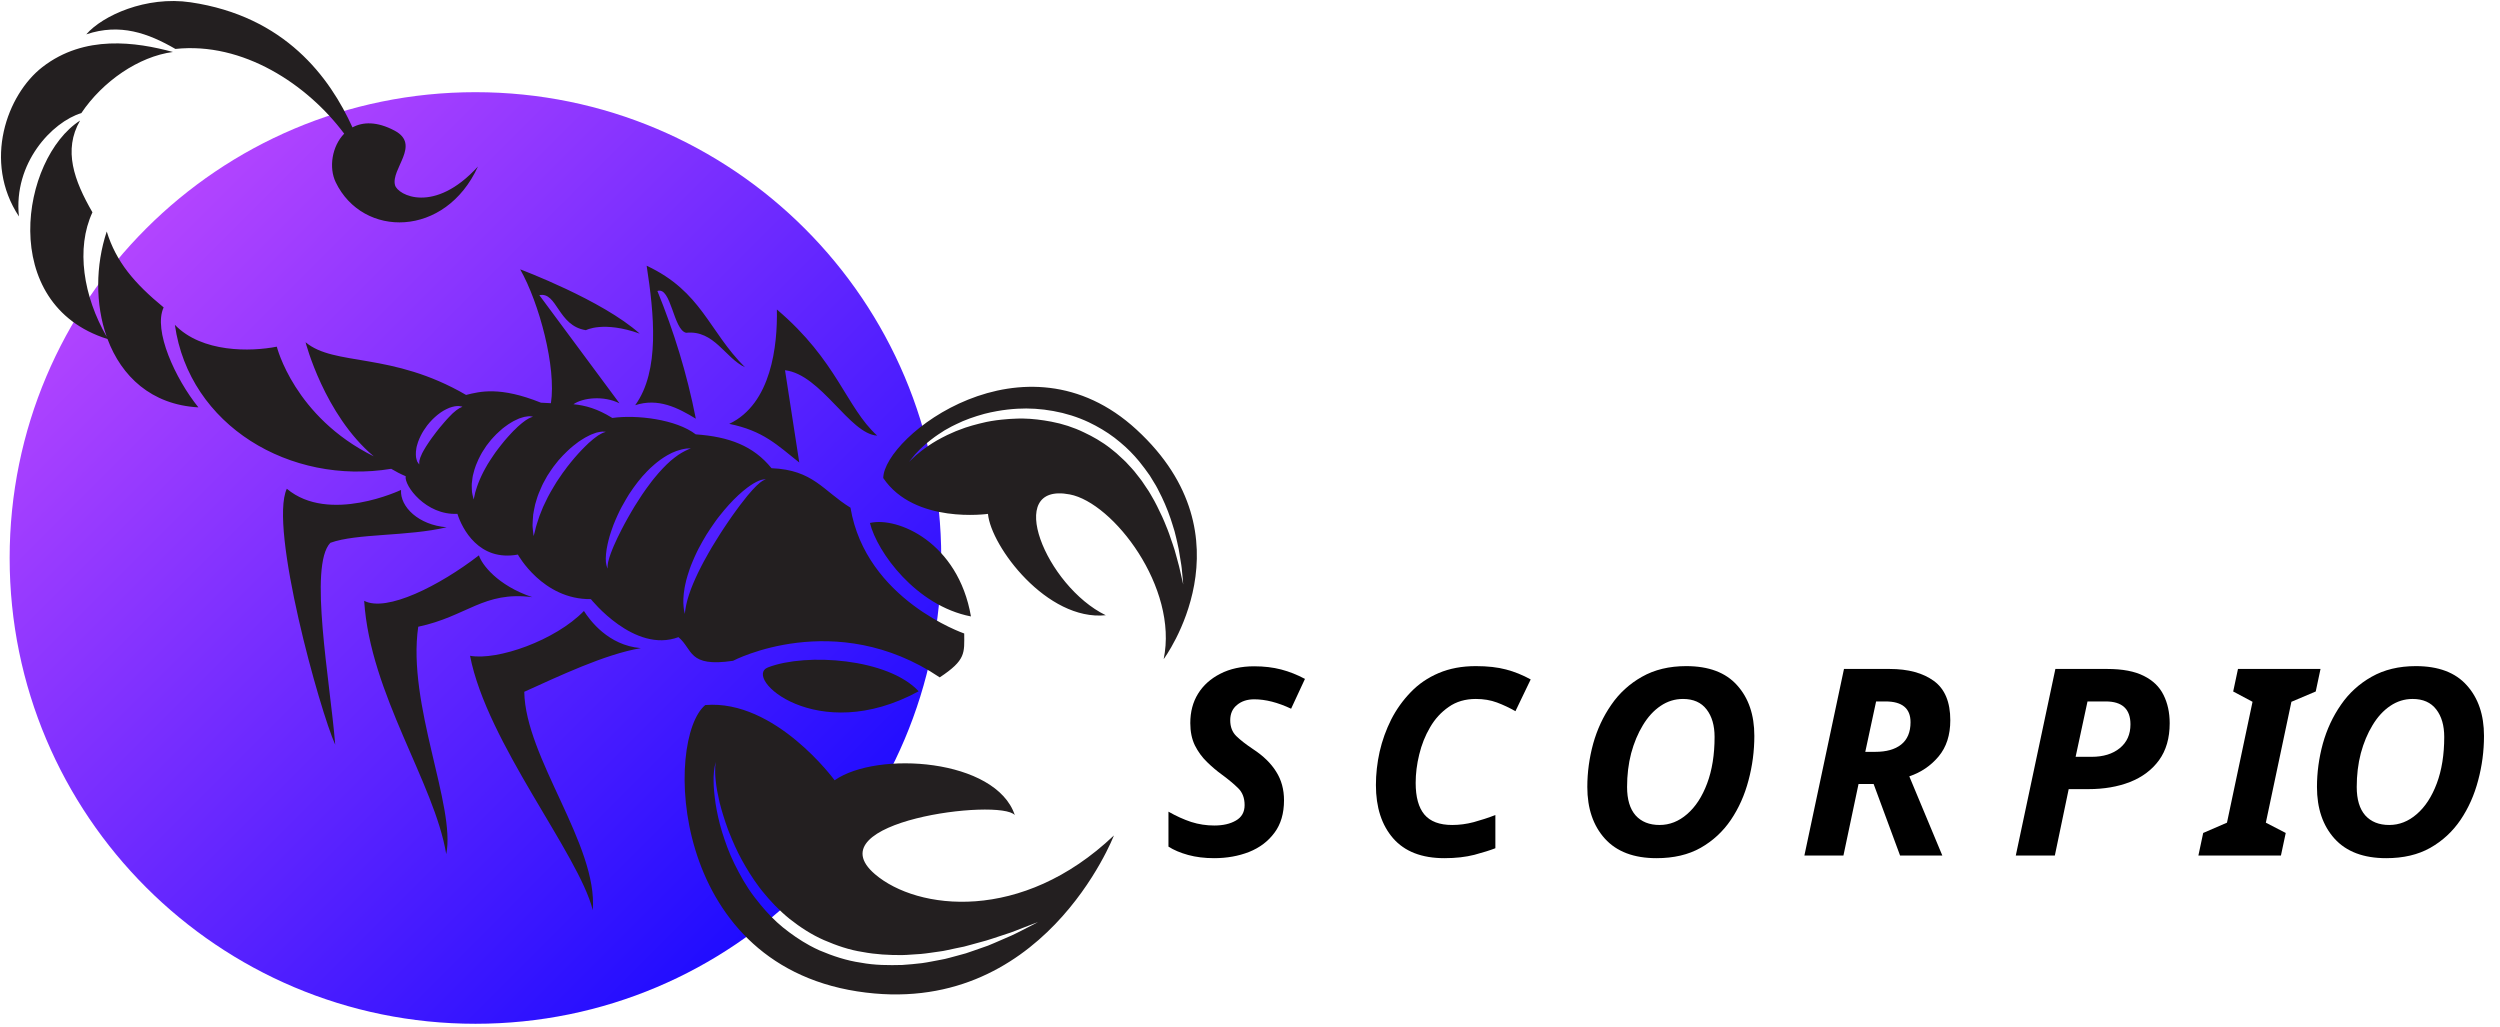
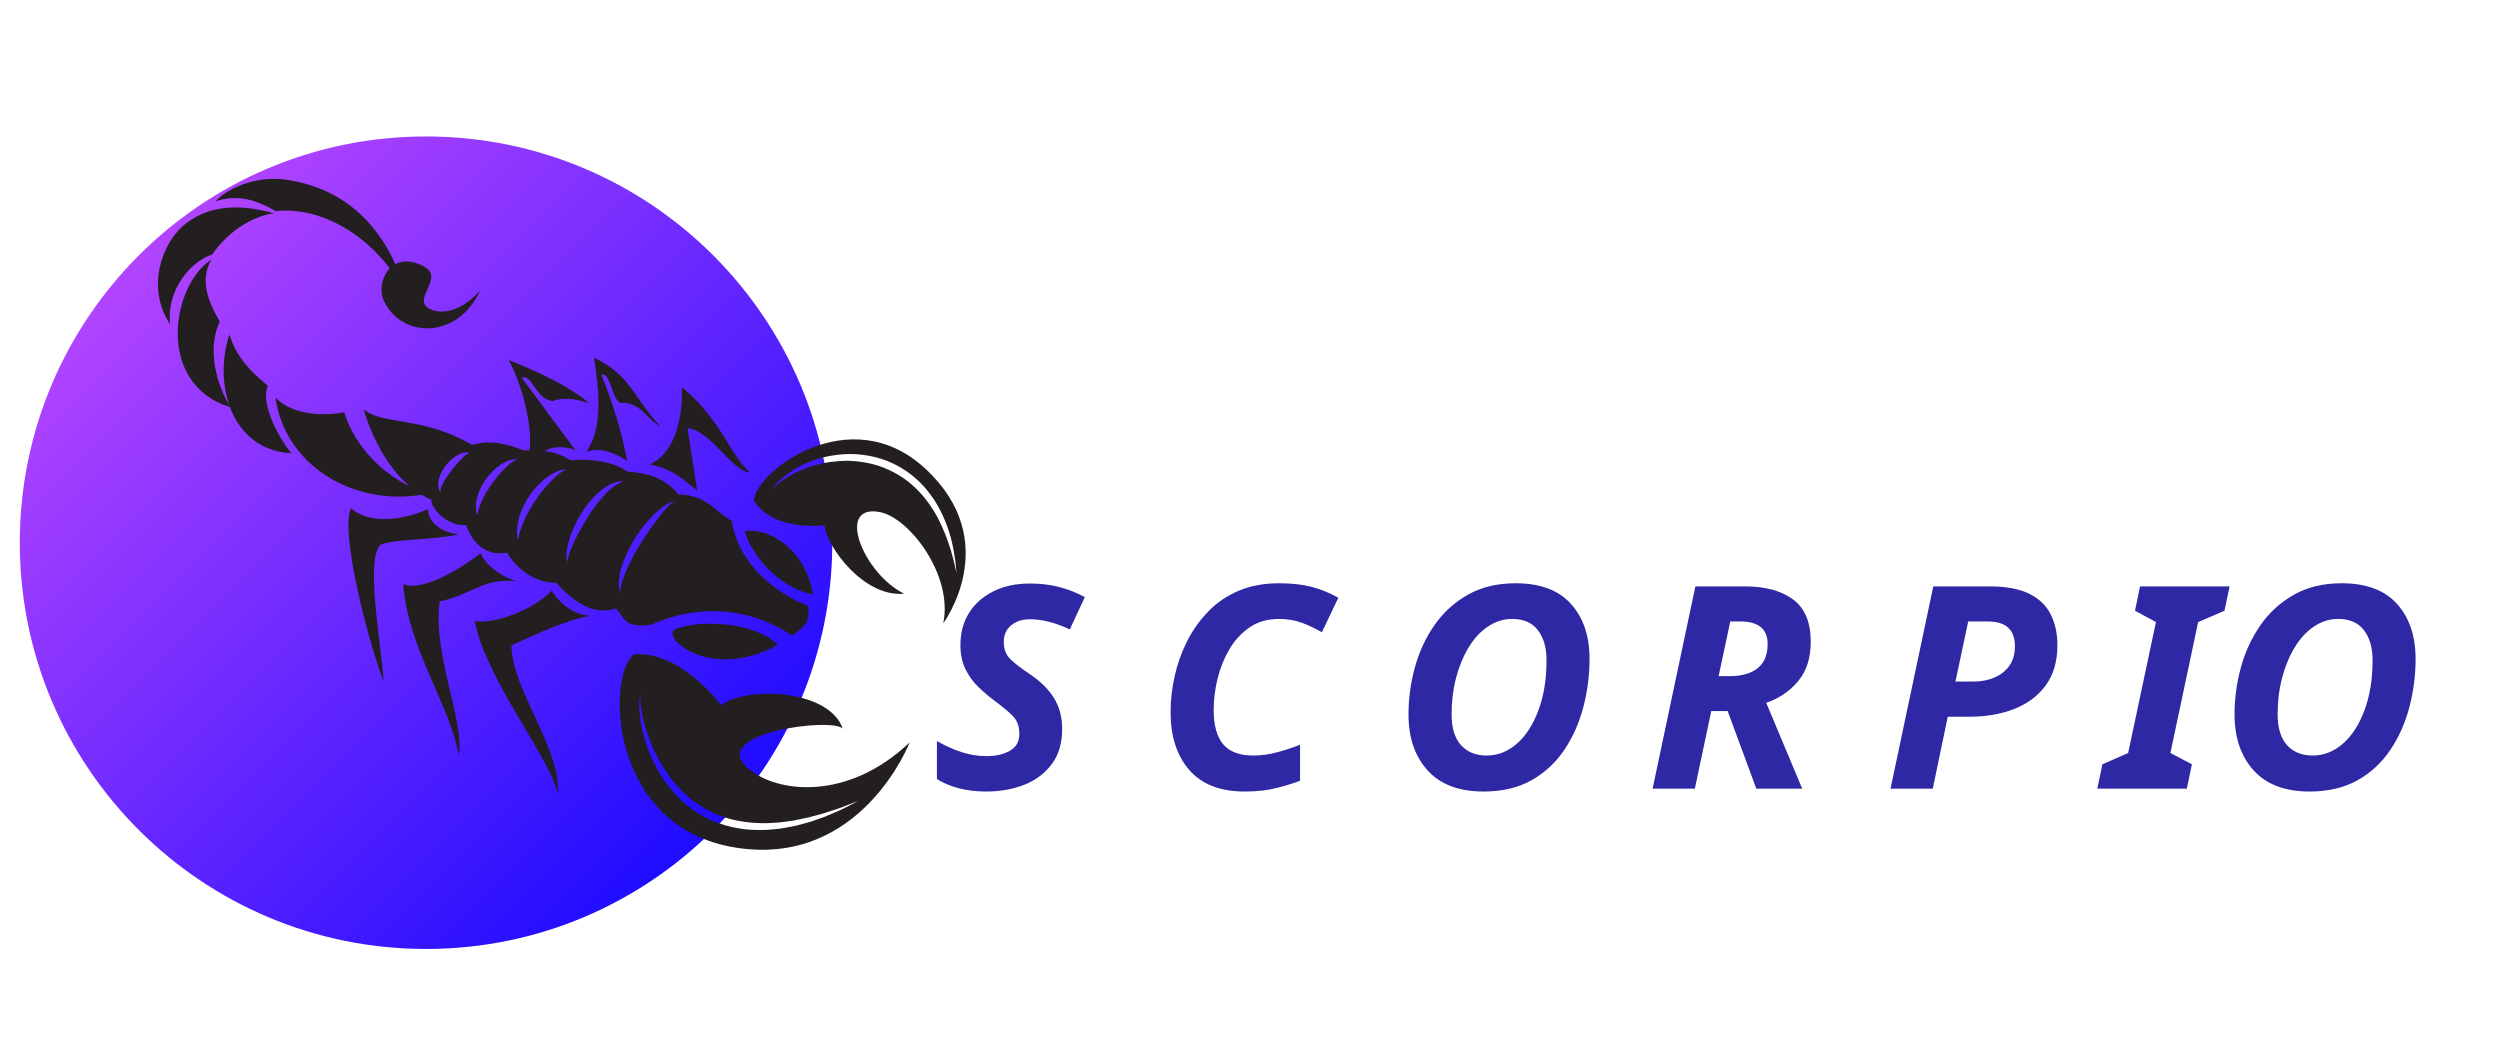
- <svg xmlns="http://www.w3.org/2000/svg" version="1.1" width="614" height="252" viewBox="0 0 614 252" xml:space="preserve">
+ <svg xmlns="http://www.w3.org/2000/svg" version="1.1" width="600" height="250" viewBox="0 0 600 250" xml:space="preserve">
  <defs>
</defs>
-   <rect x="0" y="0" width="100%" height="100%" fill="rgba(255, 255, 255, 1)" />
-   <g transform="matrix(1.76 0 0 1.76 116.77 137.04)">
-     <linearGradient id="SVGID_58" gradientUnits="userSpaceOnUse" gradientTransform="matrix(1 0 0 1 -65 -65)" x1="0" y1="0" x2="130" y2="130">
+   <rect x="0" y="0" width="100%" height="100%" fill="rgba(255, 255, 255, 0)" />
+   <g transform="matrix(1.5 0 0 1.5 102.25 130.25)">
+     <linearGradient id="SVGID_5" gradientUnits="userSpaceOnUse" gradientTransform="matrix(1 0 0 1 -65 -65)" x1="0" y1="0" x2="130" y2="130">
      <stop offset="0%" style="stop-color:rgb(209,80,255);stop-opacity: 1" />
      <stop offset="100%" style="stop-color:rgb(0,0,255);stop-opacity: 1" />
    </linearGradient>
-     <circle style="stroke: none; stroke-width: 1; stroke-dasharray: none; stroke-linecap: butt; stroke-dashoffset: 0; stroke-linejoin: miter; stroke-miterlimit: 4; fill: url(#SVGID_58); fill-rule: nonzero; opacity: 1;" cx="0" cy="0" r="65" />
+     <circle style="stroke: none; stroke-width: 1; stroke-dasharray: none; stroke-linecap: butt; stroke-dashoffset: 0; stroke-linejoin: miter; stroke-miterlimit: 4; fill: url(#SVGID_5); fill-rule: nonzero; opacity: 1;" cx="0" cy="0" r="65" />
  </g>
-   <g transform="matrix(0.5 0 0 -0.5 147.1 122.24)" clip-path="url(#CLIPPATH_374)">
-     <clipPath id="CLIPPATH_374">
+   <g transform="matrix(0.33 0 0 -0.33 134.84 123.43)" clip-path="url(#CLIPPATH_8)">
+     <clipPath id="CLIPPATH_8">
      <path transform="matrix(1 0 0 1 0.32 -27.62) translate(-300, -300)" d="M 0 600 H 600 V 0 H 0 Z" stroke-linecap="round" />
    </clipPath>
    <path style="stroke: none; stroke-width: 1; stroke-dasharray: none; stroke-linecap: butt; stroke-dashoffset: 0; stroke-linejoin: miter; stroke-miterlimit: 4; fill: rgb(35,31,32); fill-rule: nonzero; opacity: 1;" transform=" translate(-299.68, -327.62)" d="m 573.847 323.469 c -0.435 0.852 -0.872 1.704 -1.333 2.563 c -1.268 2.145 -2.415 4.438 -3.955 6.54 c -0.362 0.54 -0.731 1.092 -1.096 1.638 c -0.366 0.545 -0.729 1.085 -1.097 1.635 c -0.389 0.537 -0.799 1.063 -1.213 1.587 c -0.413 0.524 -0.833 1.047 -1.243 1.578 c -0.792 1.094 -1.678 2.121 -2.597 3.129 c -0.918 1.007 -1.87 1.998 -2.795 3.019 c -0.401 0.423 -0.83 0.817 -1.259 1.211 c -0.591 0.541 -1.191 1.076 -1.775 1.63 c -1.002 0.97 -2.035 1.909 -3.165 2.745 c -0.383 0.325 -0.779 0.638 -1.173 0.951 c -2.134 1.699 -4.411 3.235 -6.78 4.632 c -2.08 1.226 -4.227 2.35 -6.414 3.374 c -5.117 2.486 -10.585 4.245 -16.104 5.284 c -4.611 0.86 -9.243 1.453 -13.787 1.527 c -0.889 0.014 -1.776 0.015 -2.657 -0.013 c -1.266 -0.038 -2.522 -0.098 -3.767 -0.175 c -0.521 -0.032 -1.031 -0.082 -1.546 -0.121 c -3.495 -0.27 -6.899 -0.699 -10.139 -1.374 c -4.829 -1.094 -9.402 -2.299 -13.433 -3.948 c -1.035 -0.352 -2.009 -0.78 -2.956 -1.213 c -0.948 -0.433 -1.869 -0.872 -2.793 -1.247 c -1.758 -0.92 -3.484 -1.716 -5.009 -2.628 c -3.082 -1.777 -5.639 -3.578 -7.657 -5.154 c -0.689 -0.563 -1.307 -1.067 -1.891 -1.544 c -0.26 -0.212 -0.528 -0.432 -0.767 -0.627 c -0.415 -0.36 -0.78 -0.702 -1.113 -1.018 c -0.275 -0.263 -0.53 -0.508 -0.762 -0.722 c -1.012 -0.957 -1.55 -1.465 -1.55 -1.465 c 0 0 0.26 0.326 0.757 0.947 c 0.166 0.208 0.358 0.448 0.576 0.72 c 0.833 1.114 2.152 2.664 4.04 4.508 c 1.885 1.82 4.289 3.912 7.257 6.071 c 0.529 0.394 1.09 0.776 1.664 1.156 c 0.669 0.443 1.358 0.887 2.067 1.343 c 0.377 0.242 0.756 0.488 1.139 0.742 c 0.402 0.215 0.808 0.442 1.217 0.67 c 1.432 0.801 2.914 1.649 4.529 2.355 c 4.062 2.033 8.724 3.662 13.751 5.047 c 1.981 0.522 4.045 0.952 6.147 1.328 c 1.72 0.308 3.468 0.575 5.254 0.775 c 1.589 0.178 3.194 0.324 4.826 0.411 c 5.708 0.331 11.667 -0.043 17.603 -1.126 c 5.936 -1.059 11.863 -2.892 17.431 -5.512 c 4.444 -2.127 8.725 -4.641 12.614 -7.589 c 0.96 -0.727 1.902 -1.473 2.809 -2.255 c 3.465 -2.86 6.581 -6.038 9.335 -9.377 c 0.95 -1.152 1.859 -2.322 2.723 -3.506 c 0.835 -1.158 1.701 -2.285 2.486 -3.44 c 0.727 -1.197 1.452 -2.382 2.165 -3.555 c 1.143 -1.76 2.041 -3.61 2.934 -5.416 c 0.274 -0.555 0.549 -1.107 0.829 -1.649 c 0.538 -1.126 1.043 -2.245 1.524 -3.356 c 1.07 -2.471 1.996 -4.898 2.794 -7.263 c 0.338 -1.002 0.66 -1.997 0.951 -2.973 c 0.732 -2.134 1.295 -4.21 1.734 -6.213 c 0.165 -0.751 0.339 -1.477 0.51 -2.193 c 0.284 -1.194 0.558 -2.35 0.755 -3.47 c 0.102 -0.64 0.204 -1.245 0.308 -1.853 c 0.372 -2.203 0.727 -4.2 0.979 -5.986 c 0.069 -0.493 0.141 -0.989 0.191 -1.449 c 0.259 -2.51 0.445 -4.492 0.568 -5.875 c 0.132 -1.469 0.193 -2.259 0.193 -2.259 v -0.002 c 0 0 -0.71 2.896 -1.817 7.943 c -0.079 0.366 -0.182 0.764 -0.277 1.149 c -0.298 1.216 -0.657 2.532 -1.056 3.944 c -0.347 1.23 -0.713 2.514 -1.081 3.891 c -0.493 1.723 -1.186 3.509 -1.82 5.41 c -0.523 1.572 -1.072 3.211 -1.741 4.871 c -0.141 0.345 -0.278 0.69 -0.43 1.037 c -1.269 3.286 -2.831 6.711 -4.612 10.205 m -10.099 37.601 c -55.015 50.596 -124.13 -3.382 -124.418 -23.785 c 15.352 -22.791 51.438 -17.602 51.438 -17.602 c 1.469 -15.994 28.998 -52.723 57.856 -49.787 c -29.273 14.213 -50.436 65.583 -17.659 59.342 c 21.307 -4.059 53.414 -45.736 46.111 -80.901 c 0 0 44.402 59.636 -13.328 112.733 M 482.801 108.154 c 2.472 0.68 4.842 1.329 7.099 1.948 c 2.248 0.651 4.338 1.411 6.33 2.046 c 1.987 0.657 3.847 1.273 5.57 1.841 c 1.717 0.578 3.241 1.252 4.648 1.783 c 5.606 2.193 8.86 3.378 8.86 3.378 c 0 0 -3.035 -1.626 -8.432 -4.362 c -1.359 -0.659 -2.832 -1.472 -4.5 -2.206 c -1.674 -0.727 -3.483 -1.514 -5.419 -2.353 c -1.945 -0.821 -3.987 -1.774 -6.194 -2.638 c -2.243 -0.783 -4.598 -1.61 -7.059 -2.471 c -1.235 -0.419 -2.483 -0.886 -3.777 -1.292 c -1.313 -0.358 -2.647 -0.726 -4.006 -1.099 c -2.734 -0.673 -5.509 -1.62 -8.482 -2.095 c -2.958 -0.52 -5.977 -1.204 -9.112 -1.631 c -3.149 -0.321 -6.369 -0.727 -9.663 -0.895 c -6.588 -0.173 -13.484 -0.17 -20.366 1.134 c -6.925 0.99 -13.751 3.252 -20.3 6.034 c -1.63 0.732 -3.227 1.529 -4.79 2.381 c -4.688 2.558 -9.076 5.616 -13.164 8.908 c -4.084 3.32 -7.652 7.094 -10.88 10.988 c -1.075 1.298 -2.113 2.608 -3.119 3.92 c -4.045 5.259 -7.11 10.897 -9.791 16.289 c -2.689 5.407 -4.56 10.802 -6.132 15.793 c -1.534 5.013 -2.498 9.724 -3.165 13.916 c -0.587 4.206 -0.963 7.883 -0.959 10.934 c -0.025 0.76 -0.022 1.48 0 2.158 c 0.066 2.032 0.308 3.683 0.502 4.885 c 0.347 1.581 0.627 2.4 0.627 2.4 c 0 0 -0.177 -0.852 -0.333 -2.455 c -0.087 -1.602 -0.061 -3.949 0.271 -6.926 c 0.26 -2.976 0.956 -6.556 1.894 -10.602 c 1.028 -4.031 2.391 -8.517 4.148 -13.305 c 0.232 -0.594 0.468 -1.193 0.71 -1.796 c 1.692 -4.225 3.643 -8.677 6.089 -13.137 c 2.465 -4.441 5.239 -8.995 8.534 -13.355 c 0.471 -0.623 0.953 -1.241 1.446 -1.855 c 3.941 -4.897 8.425 -9.622 13.532 -13.745 c 5.145 -4.051 10.75 -7.712 16.851 -10.375 c 6.085 -2.628 12.425 -4.83 18.938 -5.812 c 6.461 -1.23 12.981 -1.549 19.293 -1.526 c 3.155 0.052 6.255 0.423 9.302 0.555 c 3.039 0.268 5.992 0.797 8.884 1.165 c 2.908 0.312 5.645 1.14 8.355 1.634 c 1.349 0.277 2.679 0.548 3.98 0.816 c 1.292 0.316 2.543 0.693 3.78 1.025 m -47.494 34.507 c -30.411 25.924 61.429 37.495 68.651 29.053 c -9.229 27.757 -67.613 31.726 -88.515 17.114 c 0 0 -29.116 39.837 -63.53 36.951 c -19.764 -16.342 -18.208 -126.163 74.606 -140.638 c 91.085 -14.208 126.12 76.587 126.12 76.587 c -45.311 -43.094 -96.589 -36.75 -117.332 -19.067 m -52.516 101.65 c -12.929 -4.939 24.045 -38.979 73.93 -11.762 c -14.98 16.127 -55.079 18.964 -73.93 11.762 m -90.481 27.676 c -14.086 -14.517 -42.514 -24.43 -55.945 -22.008 c 8.279 -42.752 53.327 -97.25 60.289 -124.94 c 2.536 32.03 -33.163 74.837 -33.649 107.257 c 16.72 7.533 39.56 18.464 57.272 21.443 c -16.016 1.3 -25.118 13.764 -27.967 18.248 m 50.923 5.765 c -0.093 -0.379 -0.187 -0.745 -0.278 -1.102 c -0.254 -0.995 -0.481 -1.896 -0.599 -2.671 c -0.127 -0.633 -0.215 -1.192 -0.281 -1.673 c -0.044 -0.325 -0.079 -0.62 -0.101 -0.857 c -0.07 -0.593 -0.109 -0.907 -0.109 -0.907 c 0 0 -0.066 0.312 -0.19 0.894 c -0.117 0.584 -0.347 1.423 -0.408 2.559 c -0.139 1.142 -0.167 2.509 -0.109 4.083 c 0.075 1.577 0.245 3.351 0.595 5.262 c 0.077 0.414 0.161 0.84 0.248 1.267 c 0.313 1.539 0.699 3.155 1.219 4.805 c 0.648 2.112 1.37 4.344 2.333 6.548 c 0.695 1.663 1.43 3.361 2.251 5.047 c 0.273 0.562 0.556 1.123 0.85 1.681 c 1.176 2.227 2.425 4.456 3.743 6.643 c 1.363 2.164 2.789 4.282 4.246 6.331 c 0.76 1.104 1.57 2.155 2.388 3.179 c 0.716 0.897 1.44 1.774 2.144 2.639 c 3.079 3.667 6.235 6.867 9.193 9.341 c 0.736 0.622 1.461 1.199 2.168 1.727 c 2.121 1.586 4.076 2.739 5.665 3.399 c 1.056 0.458 1.967 0.606 2.568 0.681 c 0.204 -0.008 0.363 -0.016 0.501 -0.022 c 0.272 -0.011 0.426 -0.018 0.426 -0.018 c 0 0 -0.008 -0.002 -0.008 -0.002 c 0 0 0.008 -0.001 0.008 -0.001 c 0 0 -0.297 -0.083 -0.857 -0.252 c -0.536 -0.238 -1.246 -0.685 -2.088 -1.335 c -1.06 -0.848 -2.291 -2.062 -3.652 -3.554 c -0.787 -0.865 -1.619 -1.822 -2.485 -2.858 c -1.142 -1.453 -2.375 -3.023 -3.679 -4.69 c -1.288 -1.678 -2.553 -3.524 -3.914 -5.381 c -1.351 -1.873 -2.629 -3.887 -4 -5.884 c -0.541 -0.801 -1.071 -1.622 -1.599 -2.444 c -0.793 -1.236 -1.575 -2.483 -2.335 -3.746 c -1.321 -2.07 -2.573 -4.18 -3.755 -6.288 c -0.287 -0.529 -0.578 -1.054 -0.87 -1.576 c -0.876 -1.566 -1.753 -3.099 -2.51 -4.643 c -2.1 -4.08 -3.86 -7.978 -5.154 -11.415 c -0.614 -1.725 -1.155 -3.322 -1.565 -4.767 m -4.519 70.945 c -1.159 -0.802 -2.402 -1.767 -3.716 -2.861 c -2.592 -2.258 -5.344 -5.168 -8.059 -8.502 c -0.853 -1.004 -1.657 -2.092 -2.467 -3.195 c -0.51 -0.695 -1.022 -1.395 -1.553 -2.089 c -1.317 -1.843 -2.623 -3.749 -3.836 -5.714 c -1.29 -1.916 -2.479 -3.908 -3.626 -5.878 c -1.111 -1.986 -2.285 -3.911 -3.281 -5.846 c -0.49 -0.923 -0.966 -1.834 -1.427 -2.732 c -1.456 -2.84 -2.752 -5.534 -3.798 -7.967 c -0.232 -0.548 -0.448 -1.077 -0.658 -1.596 c -0.583 -1.449 -1.076 -2.783 -1.455 -3.966 c -0.279 -0.875 -0.5 -1.674 -0.648 -2.374 c -0.03 -0.171 -0.055 -0.325 -0.081 -0.482 c -0.121 -0.756 -0.193 -1.359 -0.184 -1.824 c 0.001 -0.006 0 -0.013 0 -0.018 c 0.036 -0.281 0.064 -0.497 0.083 -0.643 c 0.019 -0.144 0.029 -0.218 0.029 -0.218 v -0.003 c 0 0 -0.021 0.043 -0.053 0.104 c -0.061 0.116 -0.174 0.333 -0.345 0.666 c -0.194 0.528 -0.449 1.4 -0.54 2.473 c -0.187 2.164 0.055 5.265 0.849 8.837 c 0.138 0.635 0.295 1.291 0.463 1.955 c 0.306 1.209 0.66 2.456 1.093 3.733 c 0.134 0.402 0.272 0.812 0.412 1.222 c 0.548 1.609 1.151 3.267 1.89 4.922 c 0.672 1.536 1.365 3.115 2.142 4.681 c 0.276 0.556 0.561 1.11 0.861 1.66 c 0.728 1.334 1.489 2.671 2.271 4 c 0.448 0.761 0.893 1.523 1.368 2.271 c 0.73 1.114 1.484 2.214 2.256 3.295 c 0.703 0.983 1.424 1.947 2.163 2.886 c 1.417 1.802 2.899 3.513 4.449 5.075 c 0.5 0.538 1.017 1.046 1.54 1.541 c 0.743 0.704 1.499 1.373 2.255 2.004 c 0.378 0.316 0.754 0.626 1.127 0.928 c 0.604 0.494 1.215 0.945 1.826 1.377 c 1.052 0.744 2.103 1.412 3.114 2.007 c 0.496 0.262 0.977 0.516 1.45 0.764 c 0.307 0.161 0.612 0.322 0.907 0.477 c 0.787 0.323 1.53 0.629 2.227 0.913 c 0.927 0.32 1.772 0.573 2.548 0.76 c 0.424 0.102 0.834 0.191 1.211 0.248 c 0.861 0.203 1.586 0.219 2.133 0.242 c 0.116 0.005 0.234 0.01 0.331 0.018 c 0.565 0.027 0.864 0.041 0.864 0.041 l -0.004 -0.001 h 0.004 c 0 0 -0.278 -0.116 -0.802 -0.333 c -0.104 -0.044 -0.224 -0.093 -0.346 -0.144 c -0.488 -0.203 -1.108 -0.471 -1.833 -0.868 c -0.928 -0.426 -1.967 -1.115 -3.154 -1.846 m -36.356 11.053 c -0.04 -0.013 -0.087 -0.03 -0.129 -0.043 c -0.454 -0.151 -1.042 -0.353 -1.737 -0.8 c -0.382 -0.226 -0.802 -0.444 -1.243 -0.725 c -0.425 -0.314 -0.888 -0.653 -1.383 -1.014 c -0.791 -0.517 -1.575 -1.278 -2.442 -2.019 c -0.228 -0.195 -0.459 -0.391 -0.701 -0.579 c -0.142 -0.146 -0.293 -0.291 -0.44 -0.436 c -0.949 -0.939 -1.99 -1.863 -2.995 -2.969 c -1.207 -1.215 -2.38 -2.591 -3.615 -3.987 c -0.586 -0.629 -1.132 -1.311 -1.676 -2.008 c -0.635 -0.815 -1.267 -1.649 -1.947 -2.451 c -0.268 -0.386 -0.547 -0.767 -0.83 -1.147 c -0.892 -1.2 -1.828 -2.383 -2.62 -3.668 l -1.671 -2.454 c -0.512 -0.84 -1.018 -1.685 -1.518 -2.52 c -1.069 -1.641 -1.913 -3.353 -2.821 -4.979 c -0.564 -1.105 -1.071 -2.19 -1.575 -3.254 c -0.252 -0.533 -0.503 -1.071 -0.761 -1.585 c -0.614 -1.588 -1.212 -3.095 -1.798 -4.495 c -0.173 -0.521 -0.337 -1.022 -0.497 -1.512 c -0.273 -0.836 -0.536 -1.64 -0.771 -2.367 c -0.439 -1.154 -0.601 -2.285 -0.842 -3.159 c -0.103 -0.41 -0.198 -0.774 -0.283 -1.1 c -0.168 -0.641 -0.298 -1.104 -0.377 -1.381 c -0.056 -0.194 -0.088 -0.305 -0.088 -0.305 c 0 0 -0.037 0.248 -0.096 0.704 c -0.063 0.488 -0.152 1.216 -0.25 2.157 c -0.023 0.443 -0.09 0.927 -0.138 1.452 c -0.053 0.564 -0.084 1.177 -0.017 1.85 c 0.023 0.454 0.044 0.942 0.068 1.445 c 0.042 0.922 0.099 1.911 0.223 2.956 c 0.279 1.564 0.553 3.289 0.989 5.082 c 0.556 1.739 1.012 3.652 1.796 5.498 c 0.299 0.659 0.58 1.342 0.867 2.029 c 0.211 0.509 0.433 1.016 0.664 1.524 c 0.317 0.7 0.651 1.395 1.05 2.062 c 0.512 0.92 1.023 1.852 1.537 2.788 l 1.757 2.67 c 0.824 1.292 1.771 2.49 2.721 3.669 c 0.378 0.47 0.755 0.938 1.126 1.407 c 1.397 1.571 2.796 3.09 4.269 4.448 c 0.975 0.958 1.98 1.829 2.992 2.636 c 0.471 0.375 0.943 0.741 1.413 1.086 c 1.4 1.174 2.97 2.02 4.302 2.88 c 1.458 0.739 2.704 1.484 3.993 1.888 c 0.431 0.155 0.829 0.303 1.216 0.439 c 0.172 0.061 0.347 0.125 0.512 0.178 c 0.437 0.102 0.845 0.176 1.227 0.247 c 0.109 0.02 0.227 0.041 0.329 0.062 c 0.101 0.027 0.194 0.035 0.291 0.053 c 0.616 0.119 1.161 0.099 1.579 0.067 c 0.111 -0.007 0.223 -0.016 0.315 -0.02 c 0.485 -0.033 0.746 -0.053 0.746 -0.053 l -0.002 -0.001 h 0.002 c 0 0 -0.152 -0.052 -0.434 -0.148 c -0.084 -0.029 -0.178 -0.061 -0.287 -0.098 m -36.39 7.188 c -0.243 -0.094 -0.51 -0.211 -0.796 -0.396 c -0.408 -0.258 -0.871 -0.506 -1.359 -0.821 c -0.254 -0.165 -0.513 -0.343 -0.78 -0.561 c -0.015 -0.011 -0.032 -0.024 -0.047 -0.035 c -0.372 -0.261 -0.752 -0.554 -1.143 -0.874 c -0.046 -0.038 -0.093 -0.077 -0.139 -0.115 c -0.326 -0.269 -0.662 -0.561 -1.005 -0.862 c -0.072 -0.063 -0.141 -0.123 -0.213 -0.187 c -0.232 -0.182 -0.459 -0.383 -0.686 -0.596 c -0.46 -0.432 -0.919 -0.912 -1.404 -1.384 c -0.236 -0.23 -0.479 -0.458 -0.73 -0.678 c -0.927 -1.033 -1.955 -2.041 -2.935 -3.179 c -0.526 -0.566 -1.034 -1.166 -1.537 -1.78 c -0.474 -0.578 -0.945 -1.171 -1.423 -1.767 c -0.263 -0.307 -0.502 -0.638 -0.752 -0.959 c -0.347 -0.447 -0.701 -0.888 -1.04 -1.347 c -0.361 -0.491 -0.72 -0.985 -1.096 -1.468 c -0.298 -0.443 -0.607 -0.882 -0.913 -1.321 c -0.601 -0.863 -1.199 -1.726 -1.738 -2.607 c -0.802 -1.335 -1.706 -2.598 -2.355 -3.936 c -0.312 -0.546 -0.598 -1.086 -0.878 -1.624 c -0.165 -0.317 -0.32 -0.63 -0.476 -0.944 c -0.206 -0.418 -0.417 -0.836 -0.606 -1.248 c -0.637 -1.228 -1.031 -2.441 -1.52 -3.561 c -0.506 -1.13 -0.705 -2.14 -1.05 -3.09 c -0.015 -0.043 -0.028 -0.084 -0.042 -0.126 c -0.138 -0.395 -0.257 -0.783 -0.354 -1.153 c -0.012 -0.046 -0.023 -0.09 -0.035 -0.136 c -0.101 -0.403 -0.183 -0.79 -0.241 -1.139 c -0.312 -1.459 -0.539 -2.299 -0.539 -2.299 c 0 0 -0.001 0.005 -0.001 0.006 l -0.001 -0.003 c 0 0 -0.232 0.832 -0.55 2.296 c -0.09 0.387 -0.184 0.824 -0.25 1.309 c -0.058 0.421 -0.096 0.878 -0.086 1.385 c -0.005 1.055 -0.156 2.371 0.076 3.642 c 0.176 1.299 0.252 2.774 0.715 4.209 c 0.311 1.237 0.656 2.541 1.161 3.821 c 0.093 0.236 0.182 0.474 0.288 0.709 c 0.31 0.819 0.665 1.634 1.049 2.444 c 0.342 0.722 0.707 1.442 1.098 2.158 c 0.209 0.403 0.434 0.798 0.669 1.188 c 0.66 1.099 1.399 2.158 2.104 3.24 c 0.39 0.486 0.768 0.98 1.147 1.473 c 0.683 0.891 1.373 1.773 2.155 2.56 c 0.985 1.147 2.079 2.154 3.161 3.119 c 0.15 0.135 0.302 0.271 0.451 0.404 c 1.174 1.139 2.534 2.006 3.727 2.906 c 1.266 0.787 2.409 1.562 3.623 2.085 c 0.026 0.012 0.052 0.027 0.078 0.038 c 0.598 0.279 1.171 0.55 1.718 0.803 c 0.549 0.172 1.063 0.337 1.554 0.494 c 0.033 0.01 0.071 0.022 0.103 0.032 c 0.051 0.02 0.1 0.029 0.15 0.047 c 0.282 0.099 0.56 0.173 0.836 0.23 c 0.65 0.133 1.27 0.184 1.771 0.261 c 0.745 0.149 1.413 -0.082 1.794 -0.085 c 0.145 -0.019 0.256 -0.034 0.35 -0.046 c 0.164 -0.021 0.259 -0.032 0.259 -0.032 c 0 0 -0.005 -0.002 -0.006 -0.002 c 0.001 0 0.006 -0.001 0.006 -0.001 c 0 0 -0.204 -0.074 -0.587 -0.219 c -0.199 -0.095 -0.448 -0.171 -0.73 -0.278 m -34.593 4.77 c -0.084 -0.04 -0.169 -0.08 -0.258 -0.122 c -0.262 -0.153 -0.546 -0.361 -0.848 -0.577 c -0.212 -0.151 -0.431 -0.305 -0.665 -0.448 c -0.268 -0.228 -0.557 -0.472 -0.861 -0.728 c -0.289 -0.243 -0.591 -0.497 -0.907 -0.763 c -0.597 -0.642 -1.265 -1.235 -1.924 -1.956 c -0.657 -0.731 -1.371 -1.431 -2.048 -2.26 c -0.715 -0.78 -1.4 -1.632 -2.114 -2.492 c -0.729 -0.832 -1.389 -1.759 -2.102 -2.633 c -0.678 -0.904 -1.354 -1.807 -2.016 -2.695 c -0.329 -0.492 -0.676 -0.97 -1.016 -1.444 c -0.292 -0.41 -0.579 -0.817 -0.83 -1.229 c -0.35 -0.504 -0.67 -0.998 -0.975 -1.487 c -0.224 -0.361 -0.442 -0.719 -0.645 -1.071 c -0.552 -0.821 -0.889 -1.615 -1.33 -2.362 c -0.328 -0.765 -0.632 -1.472 -0.901 -2.098 c -0.051 -0.228 -0.122 -0.452 -0.192 -0.676 c -0.105 -0.339 -0.211 -0.673 -0.277 -0.99 c -0.016 -0.952 -0.063 -1.556 -0.075 -1.702 c -0.001 -0.023 -0.003 -0.037 -0.003 -0.037 c 0 0 -0.385 0.512 -0.969 1.435 c -0.193 0.513 -0.408 1.23 -0.581 2.114 c -0.056 0.797 -0.146 1.739 -0.054 2.732 c 0.14 0.956 0.199 2.089 0.546 3.134 c 0.284 1.088 0.655 2.212 1.153 3.301 c 0.206 0.495 0.441 0.986 0.686 1.474 c 0.858 1.714 1.93 3.38 3.114 4.964 c 0.826 0.968 1.574 1.992 2.494 2.849 c 0.286 0.299 0.584 0.576 0.88 0.858 c 0.325 0.309 0.655 0.606 0.992 0.893 c 0.287 0.244 0.57 0.496 0.863 0.722 c 0.905 0.775 1.922 1.393 2.853 1.979 c 0.937 0.584 1.966 0.981 2.832 1.383 c 0.947 0.328 1.808 0.59 2.6 0.734 c 0.823 0.105 1.512 0.166 2.082 0.149 c 1.19 -0.178 1.761 -0.344 1.761 -0.344 c 0 0 -0.509 -0.253 -1.265 -0.607 M 365.541 247.519 c 0 0 50.166 26.344 101.533 -8.145 c 12.942 8.538 12.076 11.958 12.029 21.557 c 0 0 -48.267 16.52 -55.863 61.79 c -13.401 8.217 -18.267 18.591 -38.792 19.393 c -8.928 11.035 -20.947 15.488 -37.222 16.629 c -9.58 7.395 -29.156 9.754 -40.965 8.05 c -7.486 4.639 -13.309 6.169 -19.099 6.753 c 4.726 3.249 14.789 4.313 22.603 0.45 l -39.371 53.128 c 8.844 1.784 9.035 -15.113 22.877 -17.209 c 0 0 8.562 4.683 26.427 -1.689 c -18.398 16.5 -58.704 31.577 -58.704 31.577 c 9.381 -16.571 17.789 -48.108 15.102 -65.757 c -1.568 0.048 -3.196 0.126 -4.914 0.255 c -20.212 8.124 -30.02 5.473 -36.766 3.808 c -36.585 21.297 -64.633 13.944 -78.844 25.894 c 0 0 9.165 -35.569 33.482 -56.05 c -39.075 19.369 -47.606 53.864 -47.606 53.864 c -12.726 -2.521 -36.793 -3.04 -50.073 10.733 c 7.035 -49.628 56.744 -78.861 106.252 -70.73 c 2.271 -1.353 4.637 -2.586 7.124 -3.635 c -0.839 -4.593 9.978 -19.283 25.407 -18.478 c 2.31 -7.264 10.579 -23.545 29.704 -20.011 c 0 0 12.22 -22.202 35.856 -21.882 c 0 0 21.317 -26.801 43.008 -18.684 c 7.231 -5.959 4.527 -14.938 26.815 -11.611 m -48.058 125.544 c 11.21 3.679 20.863 -1.168 29.788 -6.633 c -4.38 22.38 -10.89 43.124 -18.876 62.737 c 6.807 2.328 7.774 -19.078 14.101 -20.528 c 13.81 1.447 19.209 -12.45 28.911 -16.928 c -17.914 17.857 -21.186 37.149 -48.293 49.864 c 3.602 -23.427 6.638 -51.573 -5.631 -68.512 M 91.636 548.061 c 33.165 3.547 64.776 -17.341 82.909 -41.617 c -6.01 -6.173 -7.653 -16.671 -4.143 -23.912 c 13.315 -27.478 53.843 -27.315 69.844 7.772 c -21.44 -23.553 -39.398 -14.083 -40.727 -9.166 c -2.164 8.007 12.9 19.839 -0.238 26.806 c -8.601 4.563 -15.558 4.346 -20.67 1.584 c -11.132 24.529 -33.062 54.596 -79.539 61.445 c -21.819 3.213 -43.208 -6.51 -51.227 -15.752 c 16.604 5.587 30.384 0.592 43.791 -7.16 M 482.413 269.307 c -6.274 36.394 -36.04 49.095 -49.623 45.916 c 3.545 -14.345 22.679 -40.702 49.623 -45.916 m -271.494 -5.055 c 23.985 5.081 32.089 17.61 56.017 14.523 c -17.136 5.757 -24.863 16.138 -26.21 20.541 c -19.339 -14.929 -45.412 -28.086 -56.366 -22.334 c 2.95 -45.912 34.554 -89.448 40.308 -124.449 c 4.797 23.387 -19.309 73.696 -13.749 111.719 m 152.762 99.65 c 16.778 -3.431 23.602 -10.429 34.397 -18.986 l -6.995 45.33 c 17.771 -2.115 31.748 -31.337 45.265 -32.123 c -15.237 13.819 -19.551 36.805 -49.265 61.954 c 0.345 -17.57 -2.63 -46.322 -23.402 -56.175 M 45.426 516.545 c 10.443 15.56 28.145 27.801 44.996 30.022 c -18.162 4.926 -43.387 8.608 -64.052 -7.366 c -17.495 -13.528 -29.396 -46.422 -11.587 -73.42 c -2.797 26.227 16.286 46.398 30.643 50.764 m 122.32 -211.076 c 12.876 4.702 37.993 3.079 57.132 7.641 c -13.724 1.096 -22.948 9.973 -22.415 18.338 c 0 0 -35.39 -16.846 -56.101 0.584 c -8.882 -19.067 16.313 -109.278 23.782 -125.733 c -2.522 31.35 -13.156 87.949 -2.398 99.17 M 85.863 421.1 c -14.435 11.876 -23.373 22.429 -27.954 37.291 c -5.523 -16.684 -5.668 -35.762 0.005 -51.75 c -11.503 19.888 -15.261 43.5 -7.024 61.168 c -9.009 15.613 -14.47 30.529 -6.078 45.074 c -28.99 -18.629 -40.754 -90.308 13.477 -107.308 c 6.849 -18.29 21.485 -32.296 44.648 -33.573 c -11.32 13.994 -22.331 37.892 -17.074 49.098" stroke-linecap="round" />
  </g>
-   <g transform="matrix(2.79 0 0 2.79 720.95 189.94)" style="">
-     <text xml:space="preserve" font-family="Impact, Charcoal, sans-serif" font-size="23" font-style="italic" font-weight="bold" style="stroke: none; stroke-width: 1; stroke-dasharray: none; stroke-linecap: butt; stroke-dashoffset: 0; stroke-linejoin: miter; stroke-miterlimit: 4; fill: rgb(0,0,0); fill-rule: nonzero; opacity: 1; white-space: pre;">
-       <tspan x="-156" y="7.23">S</tspan>
-       <tspan x="-138.66" y="7.23">C</tspan>
-       <tspan x="-120.05" y="7.23">O</tspan>
-       <tspan x="-100.16" y="7.23">R</tspan>
-       <tspan x="-81.55" y="7.23">P</tspan>
-       <tspan x="-64.21" y="7.23">I</tspan>
-       <tspan x="-55.82" y="7.23">O</tspan>
+   <g transform="matrix(1 0 0 1 408.5 167.92)" style="">
+     <text xml:space="preserve" font-family="Impact, Charcoal, sans-serif" font-size="68" font-style="italic" font-weight="bold" style="stroke: none; stroke-width: 1; stroke-dasharray: none; stroke-linecap: butt; stroke-dashoffset: 0; stroke-linejoin: miter; stroke-miterlimit: 4; fill: rgb(46,40,164); fill-rule: nonzero; opacity: 1; white-space: pre;">
+       <tspan x="-185" y="21.36">S</tspan>
+       <tspan x="-131.64" y="21.36">C</tspan>
+       <tspan x="-74.54" y="21.36">O</tspan>
+       <tspan x="-13.64" y="21.36">R</tspan>
+       <tspan x="43.46" y="21.36">P</tspan>
+       <tspan x="96.82" y="21.36">I</tspan>
+       <tspan x="123.71" y="21.36">O</tspan>
    </text>
  </g>
</svg>
